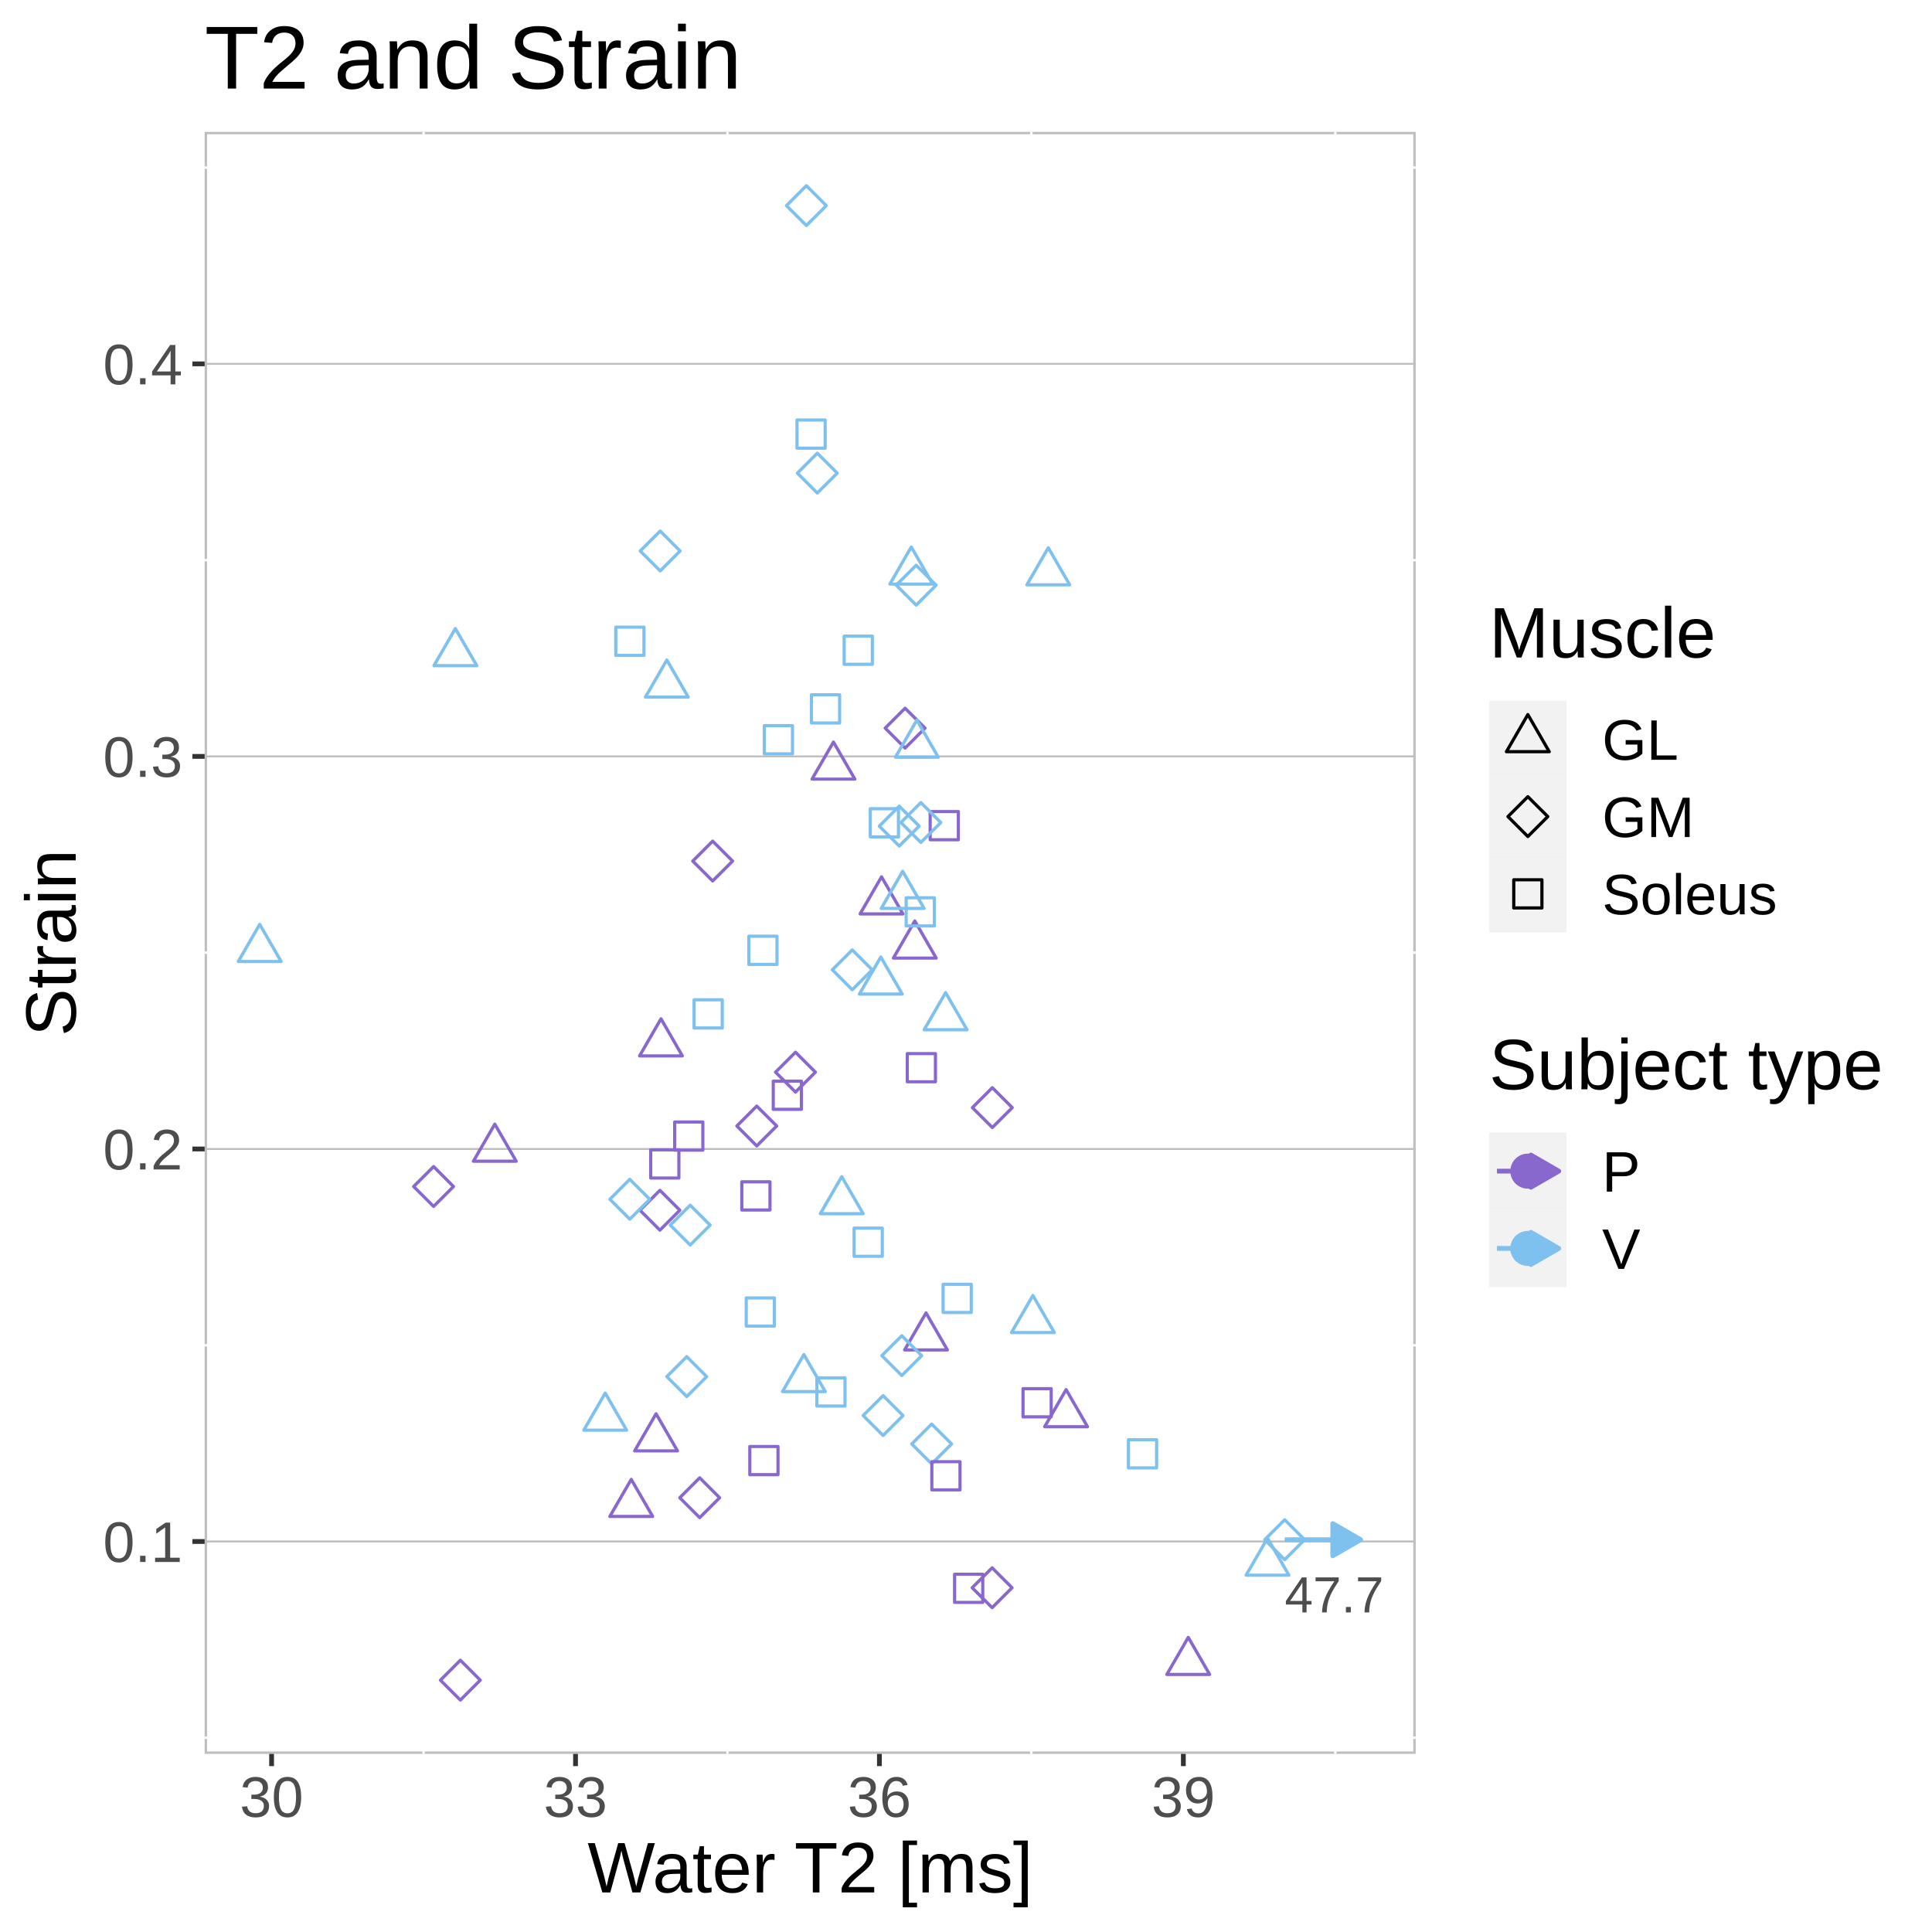
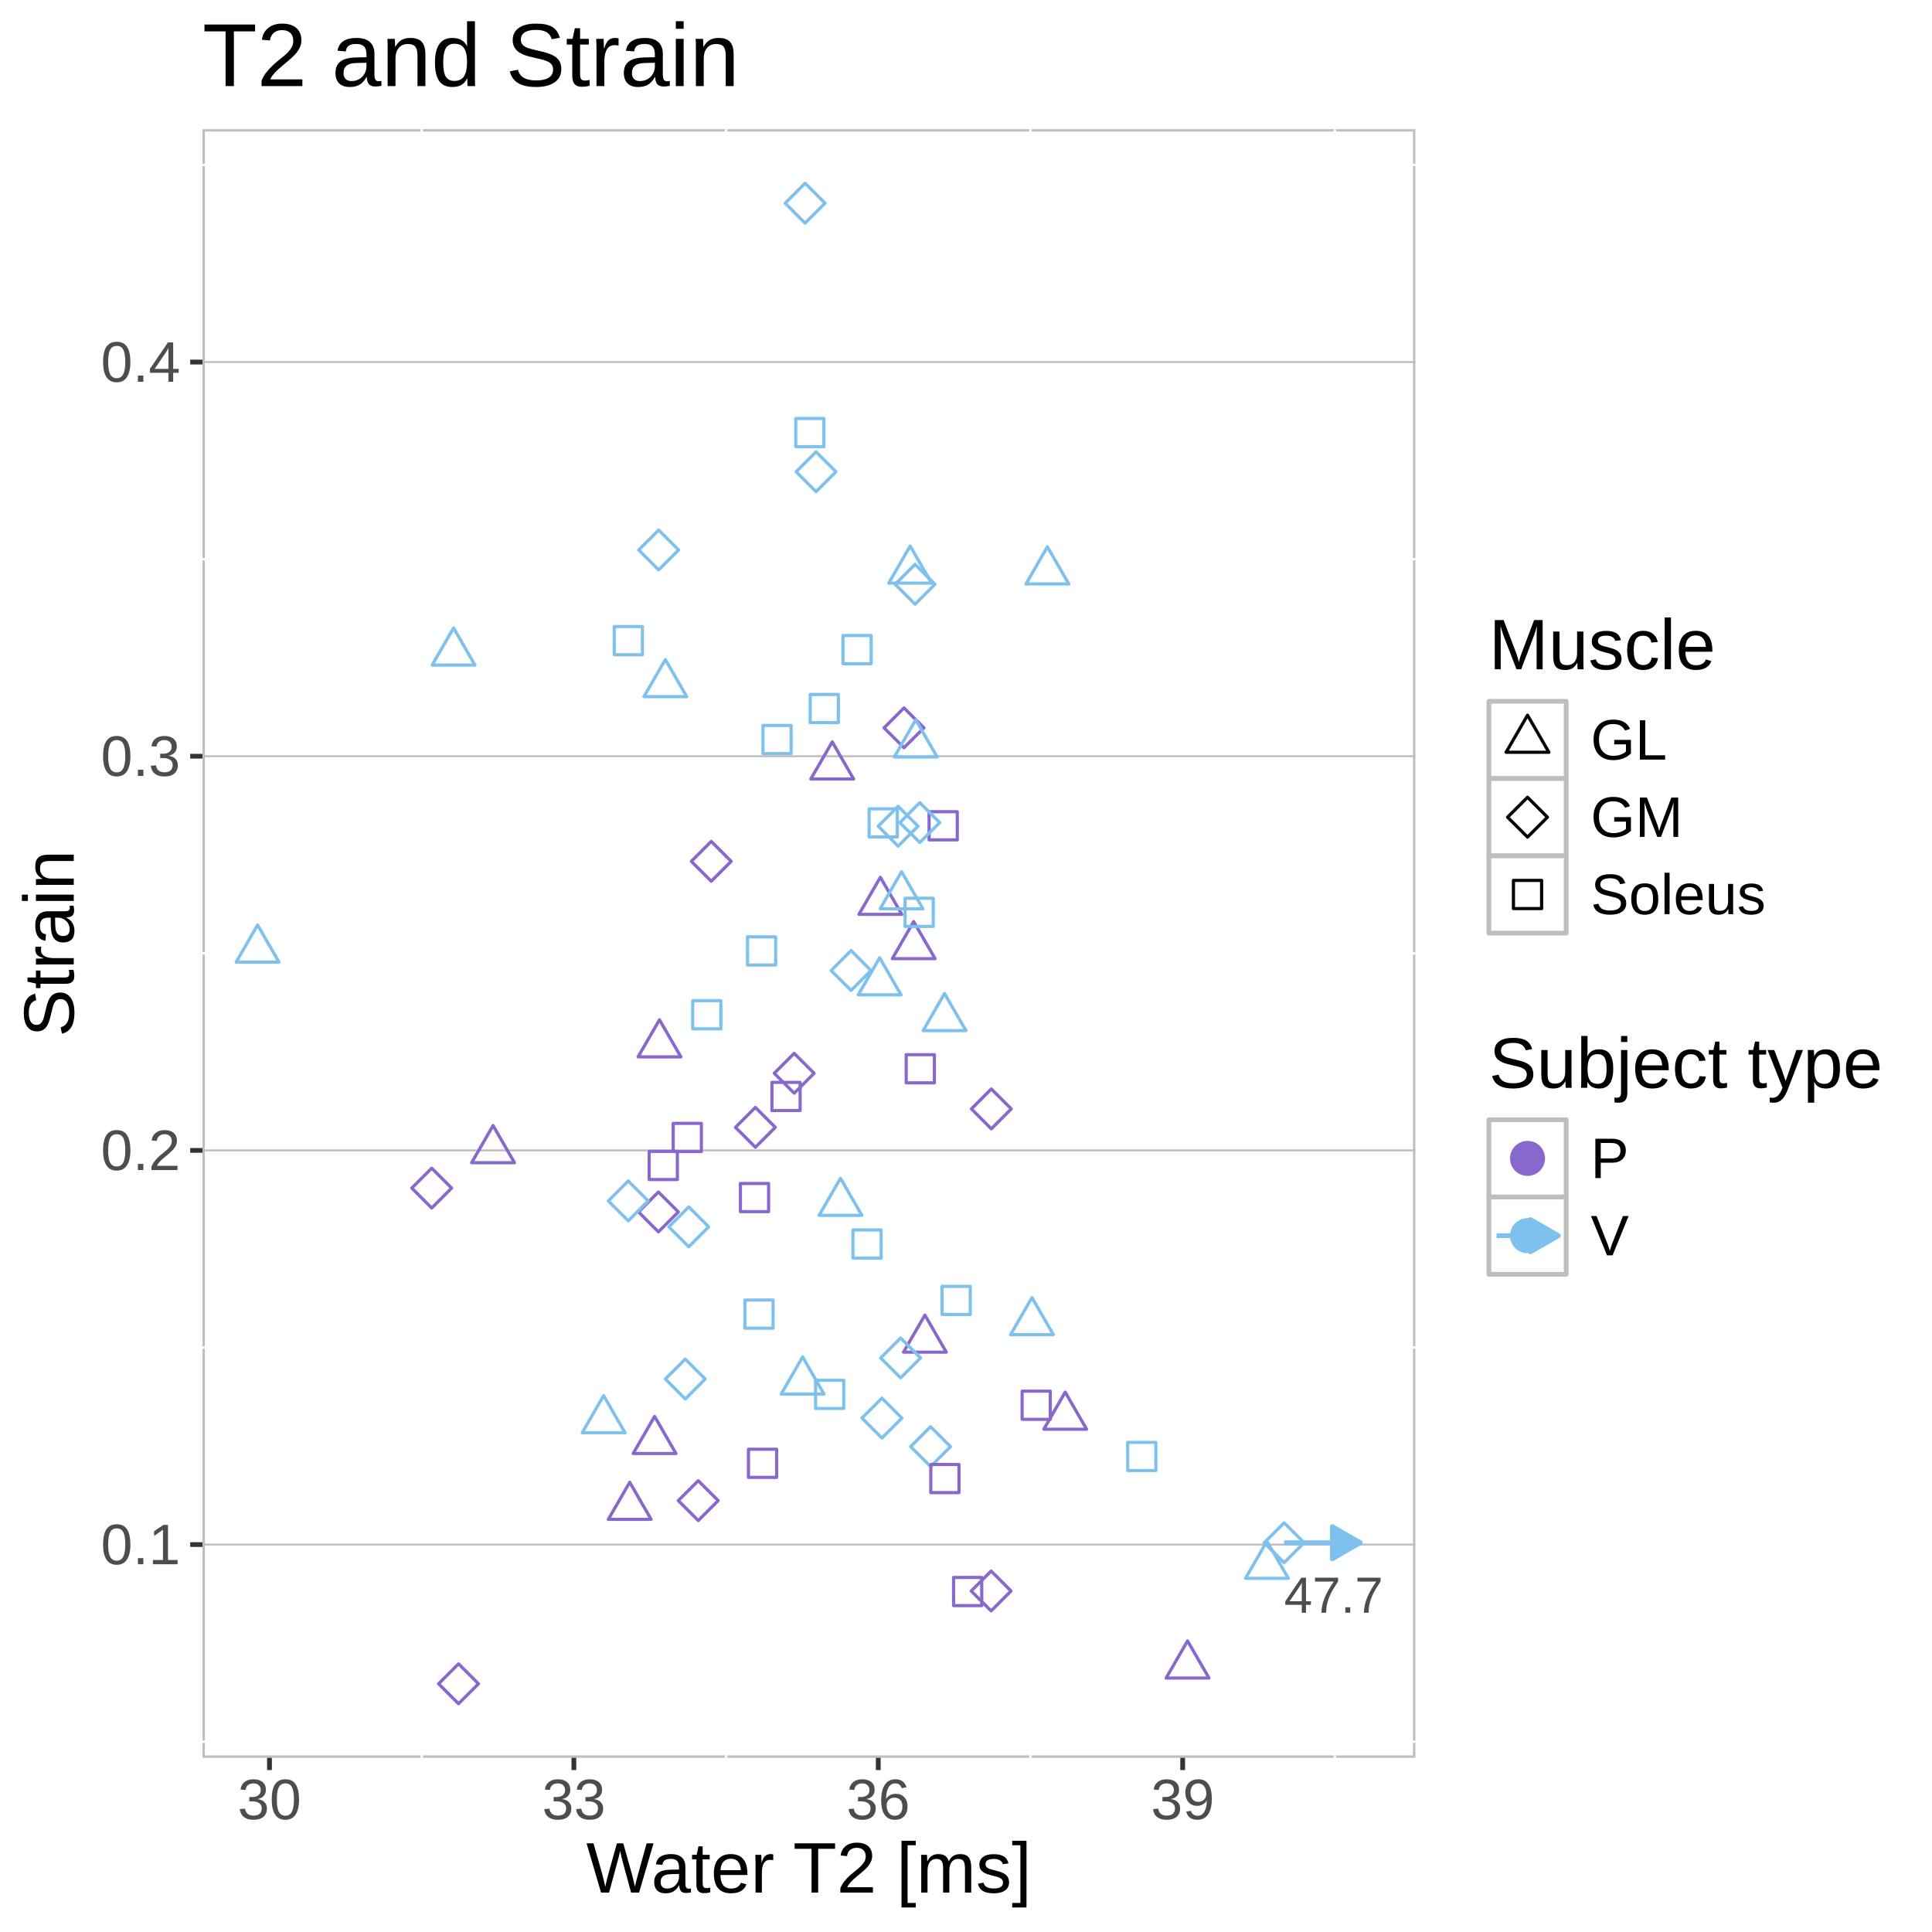
- <svg xmlns="http://www.w3.org/2000/svg" class="svglite" width="432.00pt" height="432.00pt" viewBox="0 0 432.00 432.00">
-   <defs>
-     <style type="text/css">
+ <svg xmlns="http://www.w3.org/2000/svg" width="432.00pt" height="432.00pt" viewBox="0 0 432.00 432.00">
+   <g class="svglite">
+     <defs>
+       <style type="text/css">
    .svglite line, .svglite polyline, .svglite polygon, .svglite path, .svglite rect, .svglite circle {
      fill: none;
      stroke: #000000;
      stroke-linecap: round;
      stroke-linejoin: round;
      stroke-miterlimit: 10.00;
    }
    .svglite text {
      white-space: pre;
    }
+     .svglite g.glyphgroup path {
+       fill: inherit;
+       stroke: none;
+     }
  </style>
-   </defs>
-   <rect width="100%" height="100%" style="stroke: none; fill: #FFFFFF;" />
-   <defs>
-     <clipPath id="cpMC4wMHw0MzIuMDB8MC4wMHw0MzIuMDA=">
-       <rect x="0.00" y="0.00" width="432.00" height="432.00" />
-     </clipPath>
-   </defs>
-   <g clip-path="url(#cpMC4wMHw0MzIuMDB8MC4wMHw0MzIuMDA=)">
-     <rect x="0" y="0" width="432.00" height="432.00" style="stroke-width: 1.07; stroke: #FFFFFF; fill: #FFFFFF;" />
-   </g>
-   <defs>
-     <clipPath id="cpNDUuNzZ8MzE2LjU1fDI5LjQ5fDM5Mi4xNw==">
-       <rect x="45.76" y="29.49" width="270.79" height="362.68" />
-     </clipPath>
-   </defs>
-   <g clip-path="url(#cpNDUuNzZ8MzE2LjU1fDI5LjQ5fDM5Mi4xNw==)">
-     <rect x="45.76" y="29.49" width="270.79" height="362.68" style="stroke-width: 1.07; stroke: #BEBEBE; fill: #FFFFFF;" />
-     <polyline points="45.76,388.57 316.55,388.57 " style="stroke-width: 0.53; stroke: #FFFFFF; stroke-linecap: butt;" />
-     <polyline points="45.76,300.80 316.55,300.80 " style="stroke-width: 0.53; stroke: #FFFFFF; stroke-linecap: butt;" />
-     <polyline points="45.76,213.02 316.55,213.02 " style="stroke-width: 0.53; stroke: #FFFFFF; stroke-linecap: butt;" />
-     <polyline points="45.76,125.24 316.55,125.24 " style="stroke-width: 0.53; stroke: #FFFFFF; stroke-linecap: butt;" />
-     <polyline points="45.76,37.47 316.55,37.47 " style="stroke-width: 0.53; stroke: #FFFFFF; stroke-linecap: butt;" />
-     <polyline points="94.71,392.17 94.71,29.49 " style="stroke-width: 0.53; stroke: #FFFFFF; stroke-linecap: butt;" />
-     <polyline points="162.66,392.17 162.66,29.49 " style="stroke-width: 0.53; stroke: #FFFFFF; stroke-linecap: butt;" />
-     <polyline points="230.62,392.17 230.62,29.49 " style="stroke-width: 0.53; stroke: #FFFFFF; stroke-linecap: butt;" />
-     <polyline points="298.58,392.17 298.58,29.49 " style="stroke-width: 0.53; stroke: #FFFFFF; stroke-linecap: butt;" />
-     <polyline points="45.76,344.68 316.55,344.68 " style="stroke-width: 0.43; stroke: #BEBEBE; stroke-linecap: butt;" />
-     <polyline points="45.76,256.91 316.55,256.91 " style="stroke-width: 0.43; stroke: #BEBEBE; stroke-linecap: butt;" />
-     <polyline points="45.76,169.13 316.55,169.13 " style="stroke-width: 0.43; stroke: #BEBEBE; stroke-linecap: butt;" />
-     <polyline points="45.76,81.36 316.55,81.36 " style="stroke-width: 0.43; stroke: #BEBEBE; stroke-linecap: butt;" />
-     <rect x="182.65" y="308.09" width="6.30" height="6.30" style="stroke-width: 0.71; stroke: #7EC0EE;" />
-     <polygon points="153.56,312.28 158.01,307.82 153.56,303.36 149.10,307.82 " style="stroke-width: 0.71; stroke: #7EC0EE;" />
-     <polygon points="135.33,311.50 140.11,319.79 130.54,319.79 " style="stroke-width: 0.71; stroke: #7EC0EE;" />
-     <rect x="252.32" y="321.92" width="6.30" height="6.30" style="stroke-width: 0.71; stroke: #7EC0EE;" />
-     <polygon points="287.26,348.74 291.71,344.28 287.26,339.82 282.80,344.28 " style="stroke-width: 0.71; stroke: #7EC0EE;" />
-     <polygon points="283.42,343.93 288.20,352.22 278.63,352.22 " style="stroke-width: 0.71; stroke: #7EC0EE;" />
-     <rect x="194.60" y="180.83" width="6.30" height="6.30" style="stroke-width: 0.71; stroke: #7EC0EE;" />
-     <polygon points="201.07,189.17 205.53,184.72 201.07,180.26 196.61,184.72 " style="stroke-width: 0.71; stroke: #7EC0EE;" />
-     <polygon points="196.95,213.99 201.74,222.28 192.16,222.28 " style="stroke-width: 0.71; stroke: #7EC0EE;" />
-     <rect x="202.87" y="235.59" width="6.30" height="6.30" style="stroke-width: 0.71; stroke: #8968CD;" />
-     <polygon points="177.87,244.19 182.33,239.74 177.87,235.28 173.41,239.74 " style="stroke-width: 0.71; stroke: #8968CD;" />
-     <polygon points="186.36,165.92 191.15,174.21 181.57,174.21 " style="stroke-width: 0.71; stroke: #8968CD;" />
-     <rect x="228.75" y="310.51" width="6.30" height="6.30" style="stroke-width: 0.71; stroke: #8968CD;" />
-     <polygon points="221.89,252.12 226.34,247.67 221.89,243.21 217.43,247.67 " style="stroke-width: 0.71; stroke: #8968CD;" />
-     <polygon points="207.06,293.56 211.84,301.85 202.27,301.85 " style="stroke-width: 0.71; stroke: #8968CD;" />
-     <rect x="170.90" y="162.26" width="6.30" height="6.30" style="stroke-width: 0.71; stroke: #7EC0EE;" />
-     <polygon points="204.86,135.30 209.32,130.84 204.86,126.39 200.40,130.84 " style="stroke-width: 0.71; stroke: #7EC0EE;" />
-     <polygon points="234.40,122.48 239.19,130.77 229.61,130.77 " style="stroke-width: 0.71; stroke: #7EC0EE;" />
-     <rect x="210.88" y="287.17" width="6.30" height="6.30" style="stroke-width: 0.71; stroke: #7EC0EE;" />
-     <polygon points="201.64,307.58 206.09,303.12 201.64,298.67 197.18,303.12 " style="stroke-width: 0.71; stroke: #7EC0EE;" />
-     <polygon points="188.21,263.10 193.00,271.39 183.42,271.39 " style="stroke-width: 0.71; stroke: #7EC0EE;" />
-     <rect x="190.98" y="274.61" width="6.30" height="6.30" style="stroke-width: 0.71; stroke: #7EC0EE;" />
-     <polygon points="208.32,327.33 212.78,322.87 208.32,318.42 203.87,322.87 " style="stroke-width: 0.71; stroke: #7EC0EE;" />
-     <polygon points="230.96,289.67 235.75,297.96 226.17,297.96 " style="stroke-width: 0.71; stroke: #7EC0EE;" />
-     <rect x="207.99" y="181.47" width="6.30" height="6.30" style="stroke-width: 0.71; stroke: #8968CD;" />
-     <polygon points="202.38,167.27 206.84,162.81 202.38,158.36 197.93,162.81 " style="stroke-width: 0.71; stroke: #8968CD;" />
-     <polygon points="204.55,205.93 209.34,214.23 199.76,214.23 " style="stroke-width: 0.71; stroke: #8968CD;" />
-     <rect x="145.50" y="257.11" width="6.30" height="6.30" style="stroke-width: 0.71; stroke: #8968CD;" />
-     <polygon points="96.95,269.76 101.40,265.31 96.95,260.85 92.49,265.31 " style="stroke-width: 0.71; stroke: #8968CD;" />
-     <polygon points="110.64,251.36 115.43,259.65 105.85,259.65 " style="stroke-width: 0.71; stroke: #8968CD;" />
-     <rect x="137.69" y="140.24" width="6.30" height="6.30" style="stroke-width: 0.71; stroke: #7EC0EE;" />
-     <polygon points="147.62,127.65 152.07,123.20 147.62,118.74 143.16,123.20 " style="stroke-width: 0.71; stroke: #7EC0EE;" />
-     <polygon points="101.82,140.55 106.61,148.84 97.03,148.84 " style="stroke-width: 0.71; stroke: #7EC0EE;" />
-     <rect x="165.87" y="264.26" width="6.30" height="6.30" style="stroke-width: 0.71; stroke: #8968CD;" />
-     <polygon points="169.21,256.23 173.67,251.77 169.21,247.32 164.76,251.77 " style="stroke-width: 0.71; stroke: #8968CD;" />
-     <polygon points="238.38,310.72 243.17,319.02 233.59,319.02 " style="stroke-width: 0.71; stroke: #8968CD;" />
-     <rect x="181.44" y="155.36" width="6.30" height="6.30" style="stroke-width: 0.71; stroke: #7EC0EE;" />
-     <polygon points="205.91,188.37 210.37,183.92 205.91,179.46 201.45,183.92 " style="stroke-width: 0.71; stroke: #7EC0EE;" />
-     <polygon points="58.07,206.69 62.86,214.99 53.28,214.99 " style="stroke-width: 0.71; stroke: #7EC0EE;" />
-     <rect x="208.36" y="326.84" width="6.30" height="6.30" style="stroke-width: 0.71; stroke: #8968CD;" />
-     <polygon points="102.94,380.14 107.39,375.69 102.94,371.23 98.48,375.69 " style="stroke-width: 0.71; stroke: #8968CD;" />
-     <polygon points="141.15,330.79 145.94,339.08 136.36,339.08 " style="stroke-width: 0.71; stroke: #8968CD;" />
-     <rect x="166.86" y="290.22" width="6.30" height="6.30" style="stroke-width: 0.71; stroke: #7EC0EE;" />
-     <polygon points="154.33,278.39 158.79,273.94 154.33,269.48 149.88,273.94 " style="stroke-width: 0.71; stroke: #7EC0EE;" />
-     <polygon points="179.75,302.88 184.54,311.17 174.96,311.17 " style="stroke-width: 0.71; stroke: #7EC0EE;" />
-     <rect x="150.86" y="250.88" width="6.30" height="6.30" style="stroke-width: 0.71; stroke: #8968CD;" />
-     <polygon points="159.35,196.99 163.81,192.54 159.35,188.08 154.90,192.54 " style="stroke-width: 0.71; stroke: #8968CD;" />
-     <polygon points="147.80,227.80 152.58,236.10 143.01,236.10 " style="stroke-width: 0.71; stroke: #8968CD;" />
-     <rect x="202.62" y="200.74" width="6.30" height="6.30" style="stroke-width: 0.71; stroke: #7EC0EE;" />
-     <polygon points="190.57,221.31 195.02,216.85 190.57,212.40 186.11,216.85 " style="stroke-width: 0.71; stroke: #7EC0EE;" />
-     <polygon points="211.44,221.95 216.23,230.25 206.65,230.25 " style="stroke-width: 0.71; stroke: #7EC0EE;" />
-     <rect x="213.45" y="352.00" width="6.30" height="6.30" style="stroke-width: 0.71; stroke: #8968CD;" />
-     <polygon points="221.84,359.48 226.30,355.02 221.84,350.57 217.38,355.02 " style="stroke-width: 0.71; stroke: #8968CD;" />
-     <polygon points="265.70,366.12 270.48,374.41 260.91,374.41 " style="stroke-width: 0.71; stroke: #8968CD;" />
-     <rect x="172.90" y="241.75" width="6.30" height="6.30" style="stroke-width: 0.71; stroke: #8968CD;" />
-     <polygon points="147.56,275.07 152.01,270.61 147.56,266.16 143.10,270.61 " style="stroke-width: 0.71; stroke: #8968CD;" />
-     <polygon points="197.11,196.06 201.90,204.35 192.32,204.35 " style="stroke-width: 0.71; stroke: #8968CD;" />
-     <rect x="188.76" y="142.24" width="6.30" height="6.30" style="stroke-width: 0.71; stroke: #7EC0EE;" />
-     <polygon points="182.75,110.24 187.21,105.79 182.75,101.33 178.30,105.79 " style="stroke-width: 0.71; stroke: #7EC0EE;" />
-     <polygon points="205.01,161.01 209.80,169.31 200.22,169.31 " style="stroke-width: 0.71; stroke: #7EC0EE;" />
-     <rect x="167.66" y="323.44" width="6.30" height="6.30" style="stroke-width: 0.71; stroke: #8968CD;" />
-     <polygon points="156.45,339.35 160.91,334.90 156.45,330.44 152.00,334.90 " style="stroke-width: 0.71; stroke: #8968CD;" />
-     <polygon points="146.70,316.12 151.49,324.42 141.91,324.42 " style="stroke-width: 0.71; stroke: #8968CD;" />
-     <rect x="178.21" y="93.91" width="6.30" height="6.30" style="stroke-width: 0.71; stroke: #7EC0EE;" />
-     <polygon points="180.31,50.43 184.76,45.98 180.31,41.52 175.85,45.98 " style="stroke-width: 0.71; stroke: #7EC0EE;" />
-     <polygon points="203.76,122.31 208.55,130.60 198.98,130.60 " style="stroke-width: 0.71; stroke: #7EC0EE;" />
-     <rect x="155.20" y="223.56" width="6.30" height="6.30" style="stroke-width: 0.71; stroke: #7EC0EE;" />
-     <polygon points="140.82,272.61 145.28,268.16 140.82,263.70 136.37,268.16 " style="stroke-width: 0.71; stroke: #7EC0EE;" />
-     <polygon points="149.11,147.58 153.89,155.87 144.32,155.87 " style="stroke-width: 0.71; stroke: #7EC0EE;" />
-     <rect x="167.44" y="209.34" width="6.30" height="6.30" style="stroke-width: 0.71; stroke: #7EC0EE;" />
-     <polygon points="197.46,320.98 201.92,316.52 197.46,312.07 193.00,316.52 " style="stroke-width: 0.71; stroke: #7EC0EE;" />
-     <polygon points="201.84,194.82 206.63,203.12 197.05,203.12 " style="stroke-width: 0.71; stroke: #7EC0EE;" />
-     <line x1="287.26" y1="344.28" x2="304.25" y2="344.28" style="stroke-width: 1.07; stroke: #7EC0EE; stroke-linecap: butt;" />
-     <polygon points="298.01,347.88 304.25,344.28 298.01,340.68 " style="stroke-width: 1.07; stroke: #7EC0EE; stroke-linecap: butt; fill: #7EC0EE;" />
-     <text x="287.26" y="360.54" style="font-size: 11.38px;fill: #4D4D4D; font-family: &quot;Arial&quot;;" textLength="22.57px" lengthAdjust="spacingAndGlyphs">47.7</text>
-   </g>
-   <g clip-path="url(#cpMC4wMHw0MzIuMDB8MC4wMHw0MzIuMDA=)">
-     <text x="40.83" y="349.26" text-anchor="end" style="font-size: 12.80px;fill: #4D4D4D; font-family: &quot;Arial&quot;;" textLength="17.78px" lengthAdjust="spacingAndGlyphs">0.1</text>
-     <text x="40.83" y="261.49" text-anchor="end" style="font-size: 12.80px;fill: #4D4D4D; font-family: &quot;Arial&quot;;" textLength="17.78px" lengthAdjust="spacingAndGlyphs">0.2</text>
-     <text x="40.83" y="173.71" text-anchor="end" style="font-size: 12.80px;fill: #4D4D4D; font-family: &quot;Arial&quot;;" textLength="17.78px" lengthAdjust="spacingAndGlyphs">0.3</text>
-     <text x="40.83" y="85.94" text-anchor="end" style="font-size: 12.80px;fill: #4D4D4D; font-family: &quot;Arial&quot;;" textLength="17.78px" lengthAdjust="spacingAndGlyphs">0.4</text>
-     <polyline points="43.02,344.68 45.76,344.68 " style="stroke-width: 1.07; stroke: #333333; stroke-linecap: butt;" />
-     <polyline points="43.02,256.91 45.76,256.91 " style="stroke-width: 1.07; stroke: #333333; stroke-linecap: butt;" />
-     <polyline points="43.02,169.13 45.76,169.13 " style="stroke-width: 1.07; stroke: #333333; stroke-linecap: butt;" />
-     <polyline points="43.02,81.36 45.76,81.36 " style="stroke-width: 1.07; stroke: #333333; stroke-linecap: butt;" />
-     <polyline points="60.73,394.91 60.73,392.17 " style="stroke-width: 1.07; stroke: #333333; stroke-linecap: butt;" />
-     <polyline points="128.69,394.91 128.69,392.17 " style="stroke-width: 1.07; stroke: #333333; stroke-linecap: butt;" />
-     <polyline points="196.64,394.91 196.64,392.17 " style="stroke-width: 1.07; stroke: #333333; stroke-linecap: butt;" />
-     <polyline points="264.60,394.91 264.60,392.17 " style="stroke-width: 1.07; stroke: #333333; stroke-linecap: butt;" />
-     <text x="60.73" y="406.26" text-anchor="middle" style="font-size: 12.80px;fill: #4D4D4D; font-family: &quot;Arial&quot;;" textLength="14.23px" lengthAdjust="spacingAndGlyphs">30</text>
-     <text x="128.69" y="406.26" text-anchor="middle" style="font-size: 12.80px;fill: #4D4D4D; font-family: &quot;Arial&quot;;" textLength="14.23px" lengthAdjust="spacingAndGlyphs">33</text>
-     <text x="196.64" y="406.26" text-anchor="middle" style="font-size: 12.80px;fill: #4D4D4D; font-family: &quot;Arial&quot;;" textLength="14.23px" lengthAdjust="spacingAndGlyphs">36</text>
-     <text x="264.60" y="406.26" text-anchor="middle" style="font-size: 12.80px;fill: #4D4D4D; font-family: &quot;Arial&quot;;" textLength="14.23px" lengthAdjust="spacingAndGlyphs">39</text>
-     <text x="181.16" y="423.15" text-anchor="middle" style="font-size: 16.00px; font-family: &quot;Arial&quot;;" textLength="99.55px" lengthAdjust="spacingAndGlyphs">Water T2 [ms]</text>
-     <text transform="translate(16.93,210.83) rotate(-90)" text-anchor="middle" style="font-size: 16.00px; font-family: &quot;Arial&quot;;" textLength="41.80px" lengthAdjust="spacingAndGlyphs">Strain</text>
-     <rect x="327.51" y="128.40" width="75.33" height="85.59" style="stroke-width: 1.07; stroke: none; fill: #FFFFFF;" />
-     <text x="332.99" y="147.02" style="font-size: 16.00px; font-family: &quot;Arial&quot;;" textLength="50.68px" lengthAdjust="spacingAndGlyphs">Muscle</text>
-     <rect x="332.99" y="156.67" width="17.28" height="17.28" style="stroke-width: 1.07; stroke: none; fill: #F2F2F2;" />
-     <polygon points="341.63,159.78 346.42,168.08 336.84,168.08 " style="stroke-width: 0.71;" />
-     <rect x="332.99" y="173.95" width="17.28" height="17.28" style="stroke-width: 1.07; stroke: none; fill: #F2F2F2;" />
-     <polygon points="341.63,187.05 346.09,182.59 341.63,178.14 337.18,182.59 " style="stroke-width: 0.71;" />
-     <rect x="332.99" y="191.23" width="17.28" height="17.28" style="stroke-width: 1.07; stroke: none; fill: #F2F2F2;" />
-     <rect x="338.48" y="196.72" width="6.30" height="6.30" style="stroke-width: 0.71;" />
-     <text x="358.24" y="169.89" style="font-size: 12.80px; font-family: &quot;Arial&quot;;" textLength="17.06px" lengthAdjust="spacingAndGlyphs">GL</text>
-     <text x="358.24" y="187.17" style="font-size: 12.80px; font-family: &quot;Arial&quot;;" textLength="20.61px" lengthAdjust="spacingAndGlyphs">GM</text>
-     <text x="358.24" y="204.45" style="font-size: 12.80px; font-family: &quot;Arial&quot;;" textLength="39.12px" lengthAdjust="spacingAndGlyphs">Soleus</text>
-     <rect x="327.51" y="224.95" width="99.01" height="68.31" style="stroke-width: 1.07; stroke: none; fill: #FFFFFF;" />
-     <text x="332.99" y="243.57" style="font-size: 16.00px; font-family: &quot;Arial&quot;;" textLength="88.05px" lengthAdjust="spacingAndGlyphs">Subject type</text>
-     <rect x="332.99" y="253.23" width="17.28" height="17.28" style="stroke-width: 1.07; stroke: none; fill: #F2F2F2;" />
-     <circle cx="341.63" cy="261.87" r="3.56" style="stroke-width: 0.71; stroke: #8968CD; fill: #8968CD;" />
-     <line x1="334.72" y1="261.87" x2="348.54" y2="261.87" style="stroke-width: 1.07; stroke: #8968CD; stroke-linecap: butt;" />
-     <polygon points="342.31,265.47 348.54,261.87 342.31,258.27 " style="stroke-width: 1.07; stroke: #8968CD; stroke-linecap: butt; fill: #8968CD;" />
-     <rect x="332.99" y="270.51" width="17.28" height="17.28" style="stroke-width: 1.07; stroke: none; fill: #F2F2F2;" />
-     <circle cx="341.63" cy="279.15" r="3.56" style="stroke-width: 0.71; stroke: #7EC0EE; fill: #7EC0EE;" />
-     <line x1="334.72" y1="279.15" x2="348.54" y2="279.15" style="stroke-width: 1.07; stroke: #7EC0EE; stroke-linecap: butt;" />
-     <polygon points="342.31,282.75 348.54,279.15 342.31,275.55 " style="stroke-width: 1.07; stroke: #7EC0EE; stroke-linecap: butt; fill: #7EC0EE;" />
-     <text x="358.24" y="266.45" style="font-size: 12.80px; font-family: &quot;Arial&quot;;" textLength="8.53px" lengthAdjust="spacingAndGlyphs">P</text>
-     <text x="358.24" y="283.73" style="font-size: 12.80px; font-family: &quot;Arial&quot;;" textLength="8.53px" lengthAdjust="spacingAndGlyphs">V</text>
-     <text x="45.76" y="19.80" style="font-size: 20.00px; font-family: &quot;Arial&quot;;" textLength="120.08px" lengthAdjust="spacingAndGlyphs">T2 and Strain</text>
+     </defs>
+     <rect width="100%" height="100%" style="stroke: none; fill: #FFFFFF;" />
+     <defs>
+       <clipPath id="cpMC4wMHw0MzIuMDB8MC4wMHw0MzIuMDA=">
+         <rect x="0.00" y="0.00" width="432.00" height="432.00" />
+       </clipPath>
+     </defs>
+     <g clip-path="url(#cpMC4wMHw0MzIuMDB8MC4wMHw0MzIuMDA=)">
+       <rect x="0.00" y="0" width="432.00" height="432.00" style="stroke-width: 1.07; stroke: #FFFFFF; fill: #FFFFFF;" />
+     </g>
+     <defs>
+       <clipPath id="cpNDUuMjd8MzE2LjQ4fDI4Ljg4fDM5My4wNQ==">
+         <rect x="45.27" y="28.88" width="271.21" height="364.17" />
+       </clipPath>
+     </defs>
+     <g clip-path="url(#cpNDUuMjd8MzE2LjQ4fDI4Ljg4fDM5My4wNQ==)">
+       <rect x="45.27" y="28.88" width="271.21" height="364.17" style="stroke-width: 1.07; stroke: #BEBEBE; fill: #FFFFFF;" />
+       <polyline points="45.27,389.44 316.48,389.44 " style="stroke-width: 0.53; stroke: #FFFFFF; stroke-linecap: butt;" />
+       <polyline points="45.27,301.30 316.48,301.30 " style="stroke-width: 0.53; stroke: #FFFFFF; stroke-linecap: butt;" />
+       <polyline points="45.27,213.16 316.48,213.16 " style="stroke-width: 0.53; stroke: #FFFFFF; stroke-linecap: butt;" />
+       <polyline points="45.27,125.03 316.48,125.03 " style="stroke-width: 0.53; stroke: #FFFFFF; stroke-linecap: butt;" />
+       <polyline points="45.27,36.89 316.48,36.89 " style="stroke-width: 0.53; stroke: #FFFFFF; stroke-linecap: butt;" />
+       <polyline points="94.29,393.05 94.29,28.88 " style="stroke-width: 0.53; stroke: #FFFFFF; stroke-linecap: butt;" />
+       <polyline points="162.35,393.05 162.35,28.88 " style="stroke-width: 0.53; stroke: #FFFFFF; stroke-linecap: butt;" />
+       <polyline points="230.41,393.05 230.41,28.88 " style="stroke-width: 0.53; stroke: #FFFFFF; stroke-linecap: butt;" />
+       <polyline points="298.48,393.05 298.48,28.88 " style="stroke-width: 0.53; stroke: #FFFFFF; stroke-linecap: butt;" />
+       <polyline points="45.27,345.37 316.48,345.37 " style="stroke-width: 0.43; stroke: #BEBEBE; stroke-linecap: butt;" />
+       <polyline points="45.27,257.23 316.48,257.23 " style="stroke-width: 0.43; stroke: #BEBEBE; stroke-linecap: butt;" />
+       <polyline points="45.27,169.09 316.48,169.09 " style="stroke-width: 0.43; stroke: #BEBEBE; stroke-linecap: butt;" />
+       <polyline points="45.27,80.96 316.48,80.96 " style="stroke-width: 0.43; stroke: #BEBEBE; stroke-linecap: butt;" />
+       <rect x="182.37" y="308.64" width="6.30" height="6.30" style="stroke-width: 0.71; stroke: #7EC0EE;" />
+       <polygon points="153.23,312.81 157.69,308.35 153.23,303.90 148.78,308.35 " style="stroke-width: 0.71; stroke: #7EC0EE;" />
+       <polygon points="134.97,312.06 139.76,320.36 130.18,320.36 " style="stroke-width: 0.71; stroke: #7EC0EE;" />
+       <rect x="252.15" y="322.52" width="6.30" height="6.30" style="stroke-width: 0.71; stroke: #7EC0EE;" />
+       <polygon points="287.13,349.42 291.59,344.96 287.13,340.51 282.68,344.96 " style="stroke-width: 0.71; stroke: #7EC0EE;" />
+       <polygon points="283.29,344.63 288.08,352.92 278.50,352.92 " style="stroke-width: 0.71; stroke: #7EC0EE;" />
+       <rect x="194.34" y="180.85" width="6.30" height="6.30" style="stroke-width: 0.71; stroke: #7EC0EE;" />
+       <polygon points="200.82,189.20 205.27,184.74 200.82,180.29 196.36,184.74 " style="stroke-width: 0.71; stroke: #7EC0EE;" />
+       <polygon points="196.69,214.16 201.48,222.45 191.90,222.45 " style="stroke-width: 0.71; stroke: #7EC0EE;" />
+       <rect x="202.63" y="235.83" width="6.30" height="6.30" style="stroke-width: 0.71; stroke: #8968CD;" />
+       <polygon points="177.58,244.44 182.04,239.99 177.58,235.53 173.12,239.99 " style="stroke-width: 0.71; stroke: #8968CD;" />
+       <polygon points="186.09,165.89 190.87,174.18 181.30,174.18 " style="stroke-width: 0.71; stroke: #8968CD;" />
+       <rect x="228.55" y="311.07" width="6.30" height="6.30" style="stroke-width: 0.71; stroke: #8968CD;" />
+       <polygon points="221.66,252.41 226.12,247.95 221.66,243.50 217.21,247.95 " style="stroke-width: 0.71; stroke: #8968CD;" />
+       <polygon points="206.81,294.05 211.60,302.35 202.02,302.35 " style="stroke-width: 0.71; stroke: #8968CD;" />
+       <rect x="170.60" y="162.21" width="6.30" height="6.30" style="stroke-width: 0.71; stroke: #7EC0EE;" />
+       <polygon points="204.61,135.10 209.07,130.65 204.61,126.19 200.16,130.65 " style="stroke-width: 0.71; stroke: #7EC0EE;" />
+       <polygon points="234.20,122.27 238.99,130.57 229.41,130.57 " style="stroke-width: 0.71; stroke: #7EC0EE;" />
+       <rect x="210.65" y="287.63" width="6.30" height="6.30" style="stroke-width: 0.71; stroke: #7EC0EE;" />
+       <polygon points="201.38,308.09 205.84,303.64 201.38,299.18 196.93,303.64 " style="stroke-width: 0.71; stroke: #7EC0EE;" />
+       <polygon points="187.94,263.47 192.72,271.76 183.15,271.76 " style="stroke-width: 0.71; stroke: #7EC0EE;" />
+       <rect x="190.72" y="275.02" width="6.30" height="6.30" style="stroke-width: 0.71; stroke: #7EC0EE;" />
+       <polygon points="208.08,327.92 212.54,323.47 208.08,319.01 203.62,323.47 " style="stroke-width: 0.71; stroke: #7EC0EE;" />
+       <polygon points="230.75,290.15 235.54,298.44 225.96,298.44 " style="stroke-width: 0.71; stroke: #7EC0EE;" />
+       <rect x="207.75" y="181.50" width="6.30" height="6.30" style="stroke-width: 0.71; stroke: #8968CD;" />
+       <polygon points="202.13,167.20 206.59,162.75 202.13,158.29 197.67,162.75 " style="stroke-width: 0.71; stroke: #8968CD;" />
+       <polygon points="204.30,206.07 209.09,214.36 199.52,214.36 " style="stroke-width: 0.71; stroke: #8968CD;" />
+       <rect x="145.16" y="257.45" width="6.30" height="6.30" style="stroke-width: 0.71; stroke: #8968CD;" />
+       <polygon points="96.53,270.12 100.99,265.66 96.53,261.21 92.08,265.66 " style="stroke-width: 0.71; stroke: #8968CD;" />
+       <polygon points="110.25,251.68 115.04,259.98 105.46,259.98 " style="stroke-width: 0.71; stroke: #8968CD;" />
+       <rect x="137.35" y="140.10" width="6.30" height="6.30" style="stroke-width: 0.71; stroke: #7EC0EE;" />
+       <polygon points="147.28,127.43 151.74,122.97 147.28,118.52 142.82,122.97 " style="stroke-width: 0.71; stroke: #7EC0EE;" />
+       <polygon points="101.42,140.41 106.20,148.71 96.63,148.71 " style="stroke-width: 0.71; stroke: #7EC0EE;" />
+       <rect x="165.56" y="264.63" width="6.30" height="6.30" style="stroke-width: 0.71; stroke: #8968CD;" />
+       <polygon points="168.91,256.53 173.36,252.08 168.91,247.62 164.45,252.08 " style="stroke-width: 0.71; stroke: #8968CD;" />
+       <polygon points="238.18,311.29 242.97,319.58 233.40,319.58 " style="stroke-width: 0.71; stroke: #8968CD;" />
+       <rect x="181.16" y="155.28" width="6.30" height="6.30" style="stroke-width: 0.71; stroke: #7EC0EE;" />
+       <polygon points="205.66,188.39 210.12,183.94 205.66,179.48 201.21,183.94 " style="stroke-width: 0.71; stroke: #7EC0EE;" />
+       <polygon points="57.59,206.83 62.38,215.13 52.81,215.13 " style="stroke-width: 0.71; stroke: #7EC0EE;" />
+       <rect x="208.13" y="327.46" width="6.30" height="6.30" style="stroke-width: 0.71; stroke: #8968CD;" />
+       <polygon points="102.53,380.95 106.99,376.50 102.53,372.04 98.07,376.50 " style="stroke-width: 0.71; stroke: #8968CD;" />
+       <polygon points="140.81,331.44 145.59,339.73 136.02,339.73 " style="stroke-width: 0.71; stroke: #8968CD;" />
+       <rect x="166.56" y="290.69" width="6.30" height="6.30" style="stroke-width: 0.71; stroke: #7EC0EE;" />
+       <polygon points="154.01,278.78 158.46,274.33 154.01,269.87 149.55,274.33 " style="stroke-width: 0.71; stroke: #7EC0EE;" />
+       <polygon points="179.46,303.41 184.25,311.71 174.68,311.71 " style="stroke-width: 0.71; stroke: #7EC0EE;" />
+       <rect x="150.53" y="251.19" width="6.30" height="6.30" style="stroke-width: 0.71; stroke: #8968CD;" />
+       <polygon points="159.04,197.05 163.49,192.60 159.04,188.14 154.58,192.60 " style="stroke-width: 0.71; stroke: #8968CD;" />
+       <polygon points="147.46,228.03 152.25,236.32 142.67,236.32 " style="stroke-width: 0.71; stroke: #8968CD;" />
+       <rect x="202.38" y="200.85" width="6.30" height="6.30" style="stroke-width: 0.71; stroke: #7EC0EE;" />
+       <polygon points="190.30,221.46 194.75,217.01 190.30,212.55 185.84,217.01 " style="stroke-width: 0.71; stroke: #7EC0EE;" />
+       <polygon points="211.20,222.15 215.99,230.45 206.41,230.45 " style="stroke-width: 0.71; stroke: #7EC0EE;" />
+       <rect x="213.22" y="352.72" width="6.30" height="6.30" style="stroke-width: 0.71; stroke: #8968CD;" />
+       <polygon points="221.62,360.20 226.07,355.75 221.62,351.29 217.16,355.75 " style="stroke-width: 0.71; stroke: #8968CD;" />
+       <polygon points="265.54,366.91 270.33,375.21 260.75,375.21 " style="stroke-width: 0.71; stroke: #8968CD;" />
+       <rect x="172.61" y="242.02" width="6.30" height="6.30" style="stroke-width: 0.71; stroke: #8968CD;" />
+       <polygon points="147.22,275.45 151.68,270.99 147.22,266.54 142.77,270.99 " style="stroke-width: 0.71; stroke: #8968CD;" />
+       <polygon points="196.85,196.16 201.64,204.45 192.06,204.45 " style="stroke-width: 0.71; stroke: #8968CD;" />
+       <rect x="188.49" y="142.11" width="6.30" height="6.30" style="stroke-width: 0.71; stroke: #7EC0EE;" />
+       <polygon points="182.47,109.94 186.93,105.49 182.47,101.03 178.01,105.49 " style="stroke-width: 0.71; stroke: #7EC0EE;" />
+       <polygon points="204.76,160.96 209.55,169.26 199.97,169.26 " style="stroke-width: 0.71; stroke: #7EC0EE;" />
+       <rect x="167.36" y="324.05" width="6.30" height="6.30" style="stroke-width: 0.71; stroke: #8968CD;" />
+       <polygon points="156.13,340.00 160.59,335.54 156.13,331.09 151.67,335.54 " style="stroke-width: 0.71; stroke: #8968CD;" />
+       <polygon points="146.37,316.71 151.15,325.01 141.58,325.01 " style="stroke-width: 0.71; stroke: #8968CD;" />
+       <rect x="177.93" y="93.58" width="6.30" height="6.30" style="stroke-width: 0.71; stroke: #7EC0EE;" />
+       <polygon points="180.02,49.89 184.48,45.43 180.02,40.98 175.57,45.43 " style="stroke-width: 0.71; stroke: #7EC0EE;" />
+       <polygon points="203.51,122.10 208.30,130.39 198.73,130.39 " style="stroke-width: 0.71; stroke: #7EC0EE;" />
+       <rect x="154.89" y="223.75" width="6.30" height="6.30" style="stroke-width: 0.71; stroke: #7EC0EE;" />
+       <polygon points="140.48,272.98 144.93,268.52 140.48,264.07 136.02,268.52 " style="stroke-width: 0.71; stroke: #7EC0EE;" />
+       <polygon points="148.77,147.48 153.56,155.77 143.99,155.77 " style="stroke-width: 0.71; stroke: #7EC0EE;" />
+       <rect x="167.14" y="209.48" width="6.30" height="6.30" style="stroke-width: 0.71; stroke: #7EC0EE;" />
+       <polygon points="197.20,321.55 201.66,317.09 197.20,312.63 192.74,317.09 " style="stroke-width: 0.71; stroke: #7EC0EE;" />
+       <polygon points="201.59,194.91 206.37,203.21 196.80,203.21 " style="stroke-width: 0.71; stroke: #7EC0EE;" />
+       <line x1="287.13" y1="344.96" x2="304.15" y2="344.96" style="stroke-width: 1.07; stroke: #7EC0EE; stroke-linecap: butt;" />
+       <polygon points="297.91,348.56 304.15,344.96 297.91,341.36 " style="stroke-width: 1.07; stroke: #7EC0EE; stroke-linecap: butt; fill: #7EC0EE;" />
+       <text x="287.13" y="360.61" style="font-size: 11.38px;fill: #4D4D4D; font-family: &quot;Liberation Sans&quot;;" textLength="22.14px" lengthAdjust="spacingAndGlyphs">47.7</text>
+     </g>
+     <g clip-path="url(#cpMC4wMHw0MzIuMDB8MC4wMHw0MzIuMDA=)">
+       <text x="40.34" y="349.77" text-anchor="end" style="font-size: 12.80px;fill: #4D4D4D; font-family: &quot;Liberation Sans&quot;;" textLength="17.78px" lengthAdjust="spacingAndGlyphs">0.1</text>
+       <text x="40.34" y="261.63" text-anchor="end" style="font-size: 12.80px;fill: #4D4D4D; font-family: &quot;Liberation Sans&quot;;" textLength="17.78px" lengthAdjust="spacingAndGlyphs">0.2</text>
+       <text x="40.34" y="173.50" text-anchor="end" style="font-size: 12.80px;fill: #4D4D4D; font-family: &quot;Liberation Sans&quot;;" textLength="17.78px" lengthAdjust="spacingAndGlyphs">0.3</text>
+       <text x="40.34" y="85.36" text-anchor="end" style="font-size: 12.80px;fill: #4D4D4D; font-family: &quot;Liberation Sans&quot;;" textLength="17.78px" lengthAdjust="spacingAndGlyphs">0.4</text>
+       <polyline points="42.53,345.37 45.27,345.37 " style="stroke-width: 1.07; stroke: #333333; stroke-linecap: butt;" />
+       <polyline points="42.53,257.23 45.27,257.23 " style="stroke-width: 1.07; stroke: #333333; stroke-linecap: butt;" />
+       <polyline points="42.53,169.09 45.27,169.09 " style="stroke-width: 1.07; stroke: #333333; stroke-linecap: butt;" />
+       <polyline points="42.53,80.96 45.27,80.96 " style="stroke-width: 1.07; stroke: #333333; stroke-linecap: butt;" />
+       <polyline points="60.26,395.79 60.26,393.05 " style="stroke-width: 1.07; stroke: #333333; stroke-linecap: butt;" />
+       <polyline points="128.32,395.79 128.32,393.05 " style="stroke-width: 1.07; stroke: #333333; stroke-linecap: butt;" />
+       <polyline points="196.38,395.79 196.38,393.05 " style="stroke-width: 1.07; stroke: #333333; stroke-linecap: butt;" />
+       <polyline points="264.45,395.79 264.45,393.05 " style="stroke-width: 1.07; stroke: #333333; stroke-linecap: butt;" />
+       <text x="60.26" y="406.79" text-anchor="middle" style="font-size: 12.80px;fill: #4D4D4D; font-family: &quot;Liberation Sans&quot;;" textLength="14.22px" lengthAdjust="spacingAndGlyphs">30</text>
+       <text x="128.32" y="406.79" text-anchor="middle" style="font-size: 12.80px;fill: #4D4D4D; font-family: &quot;Liberation Sans&quot;;" textLength="14.22px" lengthAdjust="spacingAndGlyphs">33</text>
+       <text x="196.38" y="406.79" text-anchor="middle" style="font-size: 12.80px;fill: #4D4D4D; font-family: &quot;Liberation Sans&quot;;" textLength="14.22px" lengthAdjust="spacingAndGlyphs">36</text>
+       <text x="264.45" y="406.79" text-anchor="middle" style="font-size: 12.80px;fill: #4D4D4D; font-family: &quot;Liberation Sans&quot;;" textLength="14.22px" lengthAdjust="spacingAndGlyphs">39</text>
+       <text x="180.87" y="423.19" text-anchor="middle" style="font-size: 16.00px; font-family: &quot;Liberation Sans&quot;;" textLength="99.66px" lengthAdjust="spacingAndGlyphs">Water T2 [ms]</text>
+       <text transform="translate(16.49,210.97) rotate(-90)" text-anchor="middle" style="font-size: 16.00px; font-family: &quot;Liberation Sans&quot;;" textLength="41.83px" lengthAdjust="spacingAndGlyphs">Strain</text>
+       <rect x="327.44" y="131.51" width="72.83" height="82.61" style="stroke-width: 1.07; stroke: none; fill: #FFFFFF;" />
+       <text x="332.92" y="149.66" style="font-size: 16.00px; font-family: &quot;Liberation Sans&quot;;" textLength="50.70px" lengthAdjust="spacingAndGlyphs">Muscle</text>
+       <rect x="332.92" y="156.81" width="17.28" height="17.28" style="stroke-width: 1.07; stroke: #BEBEBE; fill: #FFFFFF;" />
+       <polygon points="341.56,159.92 346.34,168.21 336.77,168.21 " style="stroke-width: 0.71;" />
+       <rect x="332.92" y="174.09" width="17.28" height="17.28" style="stroke-width: 1.07; stroke: #BEBEBE; fill: #FFFFFF;" />
+       <polygon points="341.56,187.18 346.01,182.73 341.56,178.27 337.10,182.73 " style="stroke-width: 0.71;" />
+       <rect x="332.92" y="191.37" width="17.28" height="17.28" style="stroke-width: 1.07; stroke: #BEBEBE; fill: #FFFFFF;" />
+       <rect x="338.41" y="196.86" width="6.30" height="6.30" style="stroke-width: 0.71;" />
+       <text x="355.68" y="169.85" style="font-size: 12.80px; font-family: &quot;Liberation Sans&quot;;" textLength="17.06px" lengthAdjust="spacingAndGlyphs">GL</text>
+       <text x="355.68" y="187.13" style="font-size: 12.80px; font-family: &quot;Liberation Sans&quot;;" textLength="20.61px" lengthAdjust="spacingAndGlyphs">GM</text>
+       <text x="355.68" y="204.41" style="font-size: 12.80px; font-family: &quot;Liberation Sans&quot;;" textLength="39.11px" lengthAdjust="spacingAndGlyphs">Soleus</text>
+       <rect x="327.44" y="225.09" width="99.08" height="65.33" style="stroke-width: 1.07; stroke: none; fill: #FFFFFF;" />
+       <text x="332.92" y="243.24" style="font-size: 16.00px; font-family: &quot;Liberation Sans&quot;;" textLength="88.12px" lengthAdjust="spacingAndGlyphs">Subject type</text>
+       <rect x="332.92" y="250.38" width="17.28" height="17.28" style="stroke-width: 1.07; stroke: #BEBEBE; fill: #FFFFFF;" />
+       <circle cx="341.56" cy="259.02" r="3.56" style="stroke-width: 0.71; stroke: #8968CD; fill: #8968CD;" />
+       <rect x="332.92" y="267.66" width="17.28" height="17.28" style="stroke-width: 1.07; stroke: #BEBEBE; fill: #FFFFFF;" />
+       <circle cx="341.56" cy="276.30" r="3.56" style="stroke-width: 0.71; stroke: #7EC0EE; fill: #7EC0EE;" />
+       <line x1="334.64" y1="276.30" x2="348.47" y2="276.30" style="stroke-width: 1.07; stroke: #7EC0EE; stroke-linecap: butt;" />
+       <polygon points="342.23,279.90 348.47,276.30 342.23,272.70 " style="stroke-width: 1.07; stroke: #7EC0EE; stroke-linecap: butt; fill: #7EC0EE;" />
+       <text x="355.68" y="263.42" style="font-size: 12.80px; font-family: &quot;Liberation Sans&quot;;" textLength="8.53px" lengthAdjust="spacingAndGlyphs">P</text>
+       <text x="355.68" y="280.70" style="font-size: 12.80px; font-family: &quot;Liberation Sans&quot;;" textLength="8.53px" lengthAdjust="spacingAndGlyphs">V</text>
+       <text x="45.27" y="19.25" style="font-size: 20.00px; font-family: &quot;Liberation Sans&quot;;" textLength="120.09px" lengthAdjust="spacingAndGlyphs">T2 and Strain</text>
+     </g>
  </g>
</svg>
